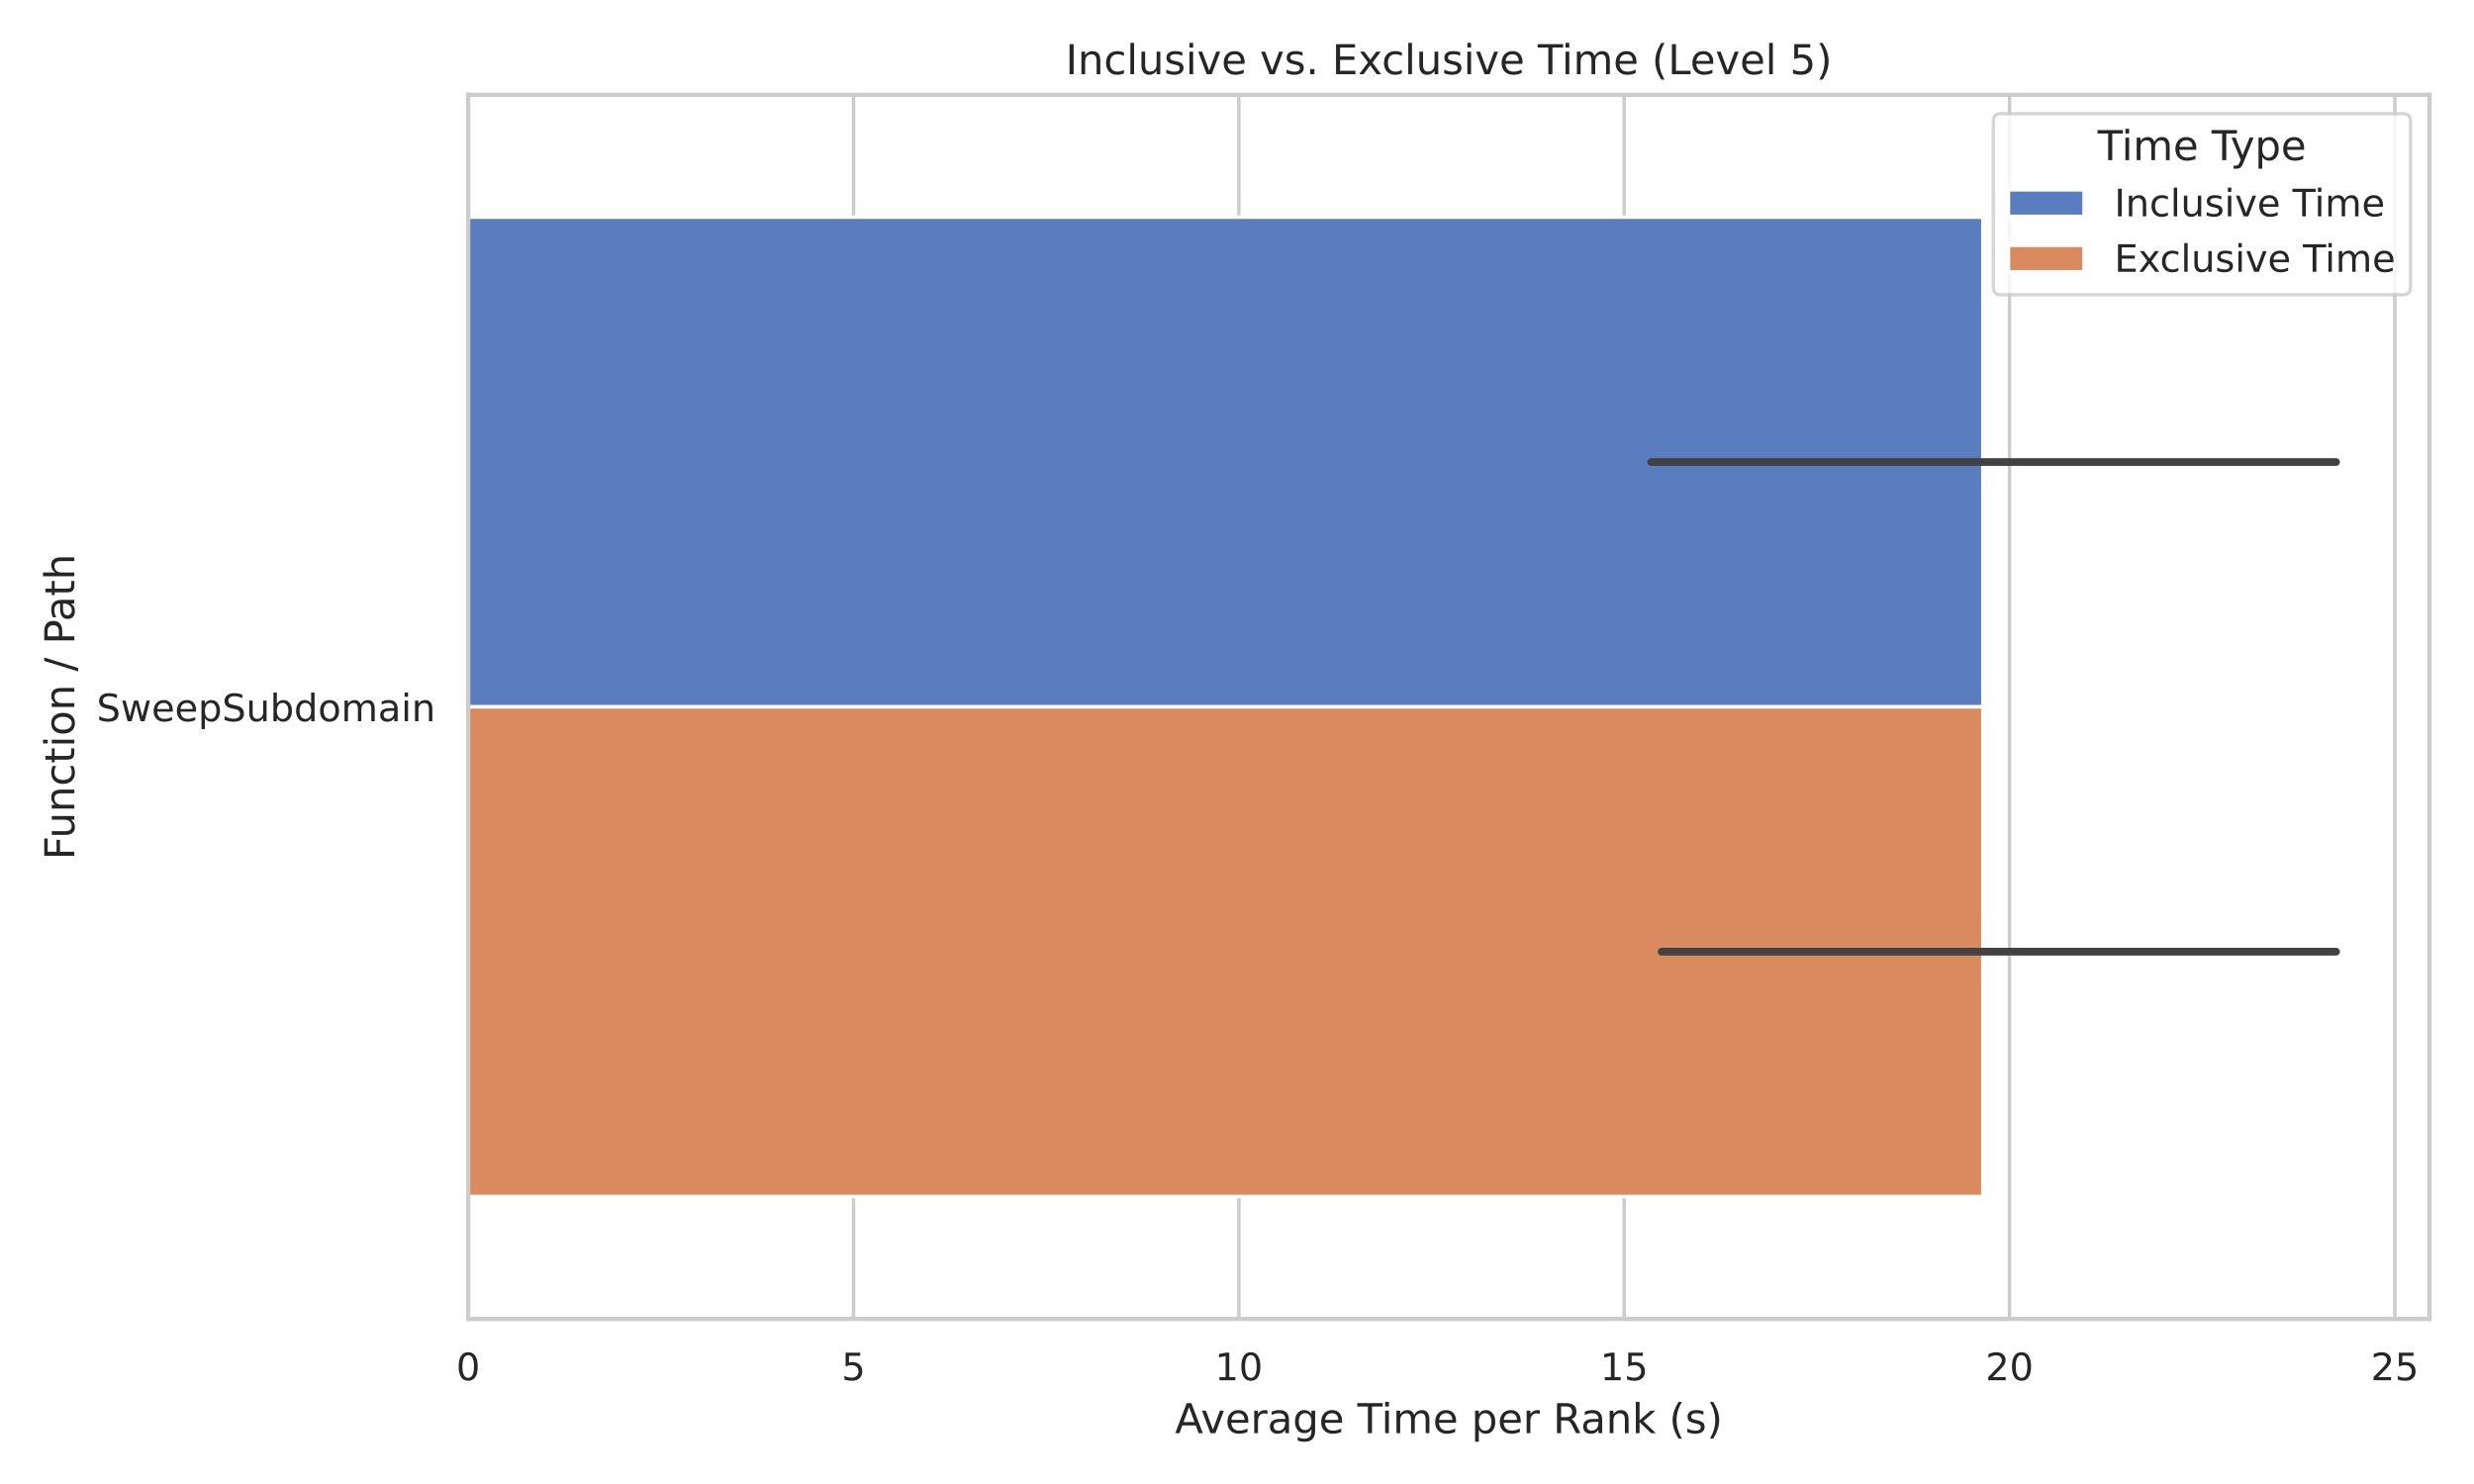
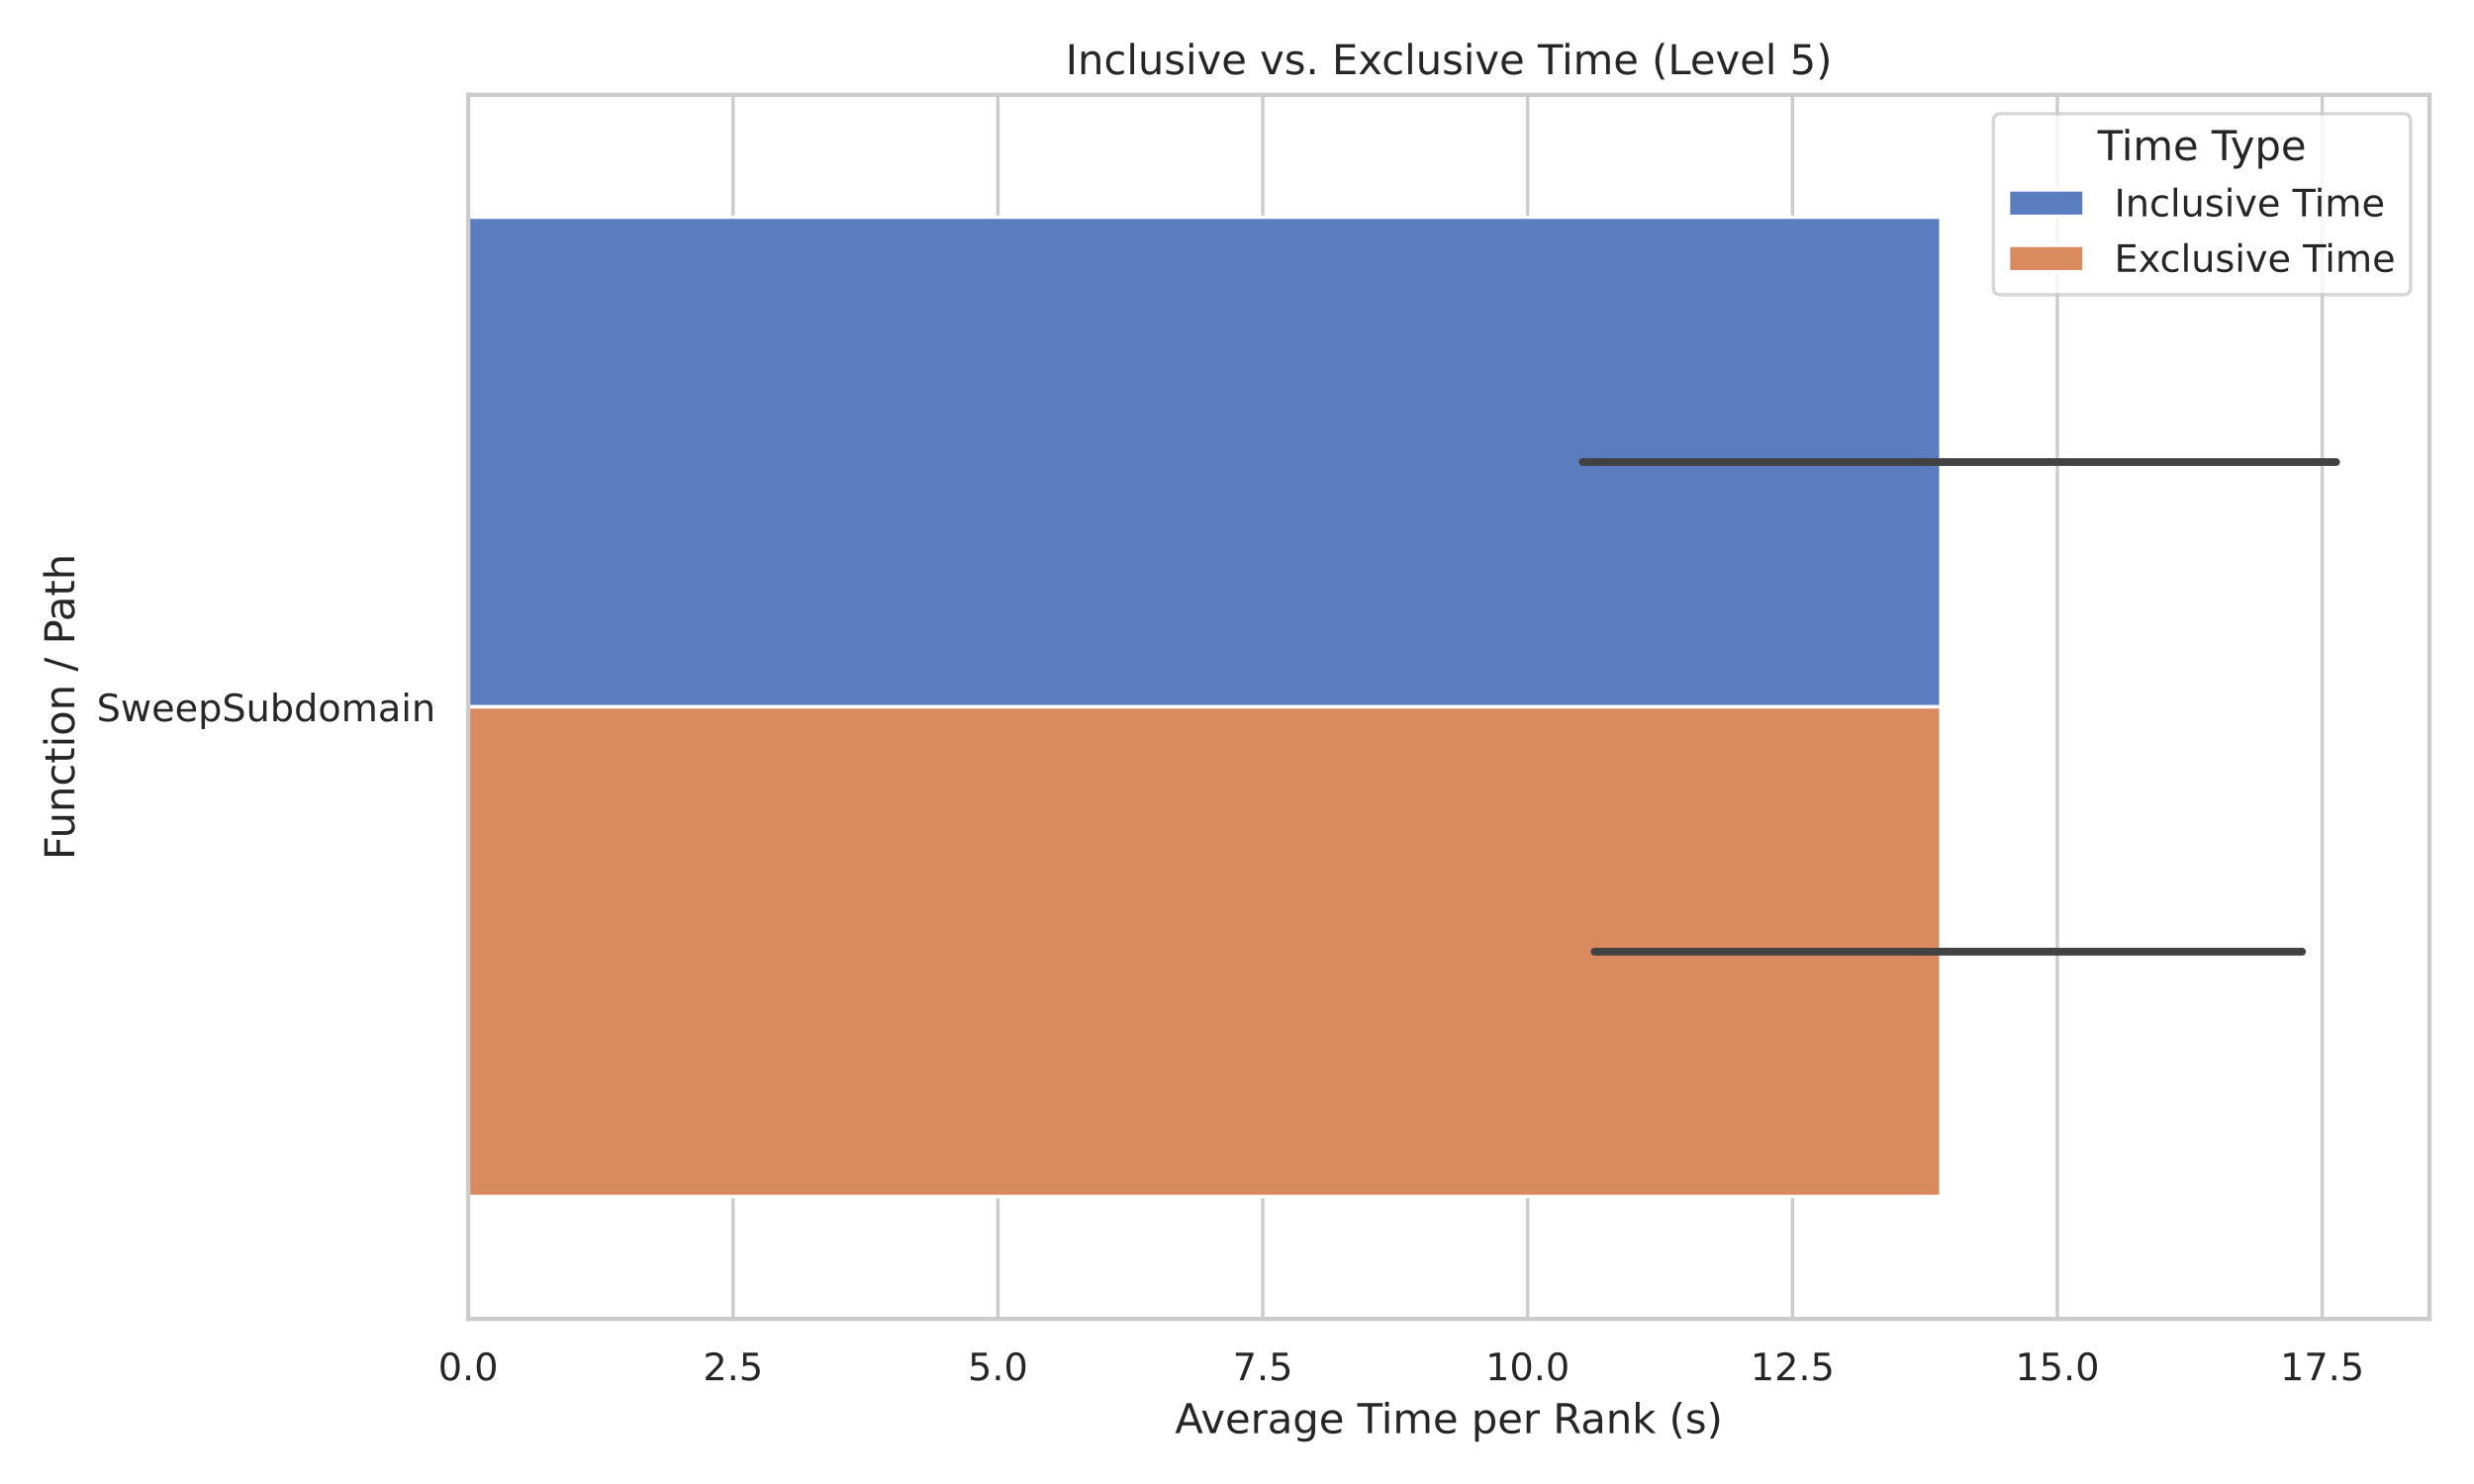
<svg xmlns="http://www.w3.org/2000/svg" xmlns:xlink="http://www.w3.org/1999/xlink" width="720pt" height="432pt" viewBox="0 0 720 432" version="1.1">
  <defs>
    <style type="text/css">*{stroke-linejoin: round; stroke-linecap: butt}</style>
  </defs>
  <g id="figure_1">
    <g id="patch_1">
      <path d="M 0 432  L 720 432  L 720 0  L 0 0  z " style="fill: #ffffff" />
    </g>
    <g id="axes_1">
      <g id="patch_2">
        <path d="M 136.26 383.94  L 707.04 383.94  L 707.04 27.6  L 136.26 27.6  z " style="fill: #ffffff" />
      </g>
      <g id="matplotlib.axis_1">
        <g id="xtick_1">
          <g id="line2d_1">
-             <path d="M 136.26 383.94  L 136.26 27.6  " clip-path="url(#pf0d6df2f74)" style="fill: none; stroke: #cccccc; stroke-linecap: round" />
+             <path d="M 136.26 383.94  L 136.26 27.6  " clip-path="url(#p7de251028a)" style="fill: none; stroke: #cccccc; stroke-linecap: round" />
          </g>
          <g id="text_1">
-             <g style="fill: #262626" transform="translate(132.7606 401.7983) scale(0.11 -0.11)">
+             <g style="fill: #262626" transform="translate(127.5133 401.7983) scale(0.11 -0.11)">
              <defs>
                <path id="DejaVuSans-30" d="M 2034 4250  Q 1547 4250 1301 3770  Q 1056 3291 1056 2328  Q 1056 1369 1301 889  Q 1547 409 2034 409  Q 2525 409 2770 889  Q 3016 1369 3016 2328  Q 3016 3291 2770 3770  Q 2525 4250 2034 4250  z M 2034 4750  Q 2819 4750 3233 4129  Q 3647 3509 3647 2328  Q 3647 1150 3233 529  Q 2819 -91 2034 -91  Q 1250 -91 836 529  Q 422 1150 422 2328  Q 422 3509 836 4129  Q 1250 4750 2034 4750  z " transform="scale(0.015625)" />
+                 <path id="DejaVuSans-2e" d="M 684 794  L 1344 794  L 1344 0  L 684 0  L 684 794  z " transform="scale(0.015625)" />
              </defs>
              <use xlink:href="#DejaVuSans-30" />
+               <use xlink:href="#DejaVuSans-2e" x="63.623" />
+               <use xlink:href="#DejaVuSans-30" x="95.41" />
            </g>
          </g>
        </g>
        <g id="xtick_2">
          <g id="line2d_2">
-             <path d="M 248.399 383.94  L 248.399 27.6  " clip-path="url(#pf0d6df2f74)" style="fill: none; stroke: #cccccc; stroke-linecap: round" />
+             <path d="M 213.34 383.94  L 213.34 27.6  " clip-path="url(#p7de251028a)" style="fill: none; stroke: #cccccc; stroke-linecap: round" />
          </g>
          <g id="text_2">
-             <g style="fill: #262626" transform="translate(244.8996 401.7983) scale(0.11 -0.11)">
-               <defs>
+             <g style="fill: #262626" transform="translate(204.5936 401.7983) scale(0.11 -0.11)">
+               <defs>
+                 <path id="DejaVuSans-32" d="M 1228 531  L 3431 531  L 3431 0  L 469 0  L 469 531  Q 828 903 1448 1529  Q 2069 2156 2228 2338  Q 2531 2678 2651 2914  Q 2772 3150 2772 3378  Q 2772 3750 2511 3984  Q 2250 4219 1831 4219  Q 1534 4219 1204 4116  Q 875 4013 500 3803  L 500 4441  Q 881 4594 1212 4672  Q 1544 4750 1819 4750  Q 2544 4750 2975 4387  Q 3406 4025 3406 3419  Q 3406 3131 3298 2873  Q 3191 2616 2906 2266  Q 2828 2175 2409 1742  Q 1991 1309 1228 531  z " transform="scale(0.015625)" />
                <path id="DejaVuSans-35" d="M 691 4666  L 3169 4666  L 3169 4134  L 1269 4134  L 1269 2991  Q 1406 3038 1543 3061  Q 1681 3084 1819 3084  Q 2600 3084 3056 2656  Q 3513 2228 3513 1497  Q 3513 744 3044 326  Q 2575 -91 1722 -91  Q 1428 -91 1123 -41  Q 819 9 494 109  L 494 744  Q 775 591 1075 516  Q 1375 441 1709 441  Q 2250 441 2565 725  Q 2881 1009 2881 1497  Q 2881 1984 2565 2268  Q 2250 2553 1709 2553  Q 1456 2553 1204 2497  Q 953 2441 691 2322  L 691 4666  z " transform="scale(0.015625)" />
              </defs>
-               <use xlink:href="#DejaVuSans-35" />
+               <use xlink:href="#DejaVuSans-32" />
+               <use xlink:href="#DejaVuSans-2e" x="63.623" />
+               <use xlink:href="#DejaVuSans-35" x="95.41" />
            </g>
          </g>
        </g>
        <g id="xtick_3">
          <g id="line2d_3">
-             <path d="M 360.538 383.94  L 360.538 27.6  " clip-path="url(#pf0d6df2f74)" style="fill: none; stroke: #cccccc; stroke-linecap: round" />
+             <path d="M 290.421 383.94  L 290.421 27.6  " clip-path="url(#p7de251028a)" style="fill: none; stroke: #cccccc; stroke-linecap: round" />
          </g>
          <g id="text_3">
-             <g style="fill: #262626" transform="translate(353.5392 401.7983) scale(0.11 -0.11)">
+             <g style="fill: #262626" transform="translate(281.674 401.7983) scale(0.11 -0.11)">
+               <use xlink:href="#DejaVuSans-35" />
+               <use xlink:href="#DejaVuSans-2e" x="63.623" />
+               <use xlink:href="#DejaVuSans-30" x="95.41" />
+             </g>
+           </g>
+         </g>
+         <g id="xtick_4">
+           <g id="line2d_4">
+             <path d="M 367.501 383.94  L 367.501 27.6  " clip-path="url(#p7de251028a)" style="fill: none; stroke: #cccccc; stroke-linecap: round" />
+           </g>
+           <g id="text_4">
+             <g style="fill: #262626" transform="translate(358.7543 401.7983) scale(0.11 -0.11)">
+               <defs>
+                 <path id="DejaVuSans-37" d="M 525 4666  L 3525 4666  L 3525 4397  L 1831 0  L 1172 0  L 2766 4134  L 525 4134  L 525 4666  z " transform="scale(0.015625)" />
+               </defs>
+               <use xlink:href="#DejaVuSans-37" />
+               <use xlink:href="#DejaVuSans-2e" x="63.623" />
+               <use xlink:href="#DejaVuSans-35" x="95.41" />
+             </g>
+           </g>
+         </g>
+         <g id="xtick_5">
+           <g id="line2d_5">
+             <path d="M 444.581 383.94  L 444.581 27.6  " clip-path="url(#p7de251028a)" style="fill: none; stroke: #cccccc; stroke-linecap: round" />
+           </g>
+           <g id="text_5">
+             <g style="fill: #262626" transform="translate(432.3353 401.7983) scale(0.11 -0.11)">
              <defs>
                <path id="DejaVuSans-31" d="M 794 531  L 1825 531  L 1825 4091  L 703 3866  L 703 4441  L 1819 4666  L 2450 4666  L 2450 531  L 3481 531  L 3481 0  L 794 0  L 794 531  z " transform="scale(0.015625)" />
              </defs>
              <use xlink:href="#DejaVuSans-31" />
              <use xlink:href="#DejaVuSans-30" x="63.623" />
-             </g>
-           </g>
-         </g>
-         <g id="xtick_4">
-           <g id="line2d_4">
-             <path d="M 472.677 383.94  L 472.677 27.6  " clip-path="url(#pf0d6df2f74)" style="fill: none; stroke: #cccccc; stroke-linecap: round" />
-           </g>
-           <g id="text_4">
-             <g style="fill: #262626" transform="translate(465.6782 401.7983) scale(0.11 -0.11)">
+               <use xlink:href="#DejaVuSans-2e" x="127.246" />
+               <use xlink:href="#DejaVuSans-30" x="159.033" />
+             </g>
+           </g>
+         </g>
+         <g id="xtick_6">
+           <g id="line2d_6">
+             <path d="M 521.662 383.94  L 521.662 27.6  " clip-path="url(#p7de251028a)" style="fill: none; stroke: #cccccc; stroke-linecap: round" />
+           </g>
+           <g id="text_6">
+             <g style="fill: #262626" transform="translate(509.4157 401.7983) scale(0.11 -0.11)">
+               <use xlink:href="#DejaVuSans-31" />
+               <use xlink:href="#DejaVuSans-32" x="63.623" />
+               <use xlink:href="#DejaVuSans-2e" x="127.246" />
+               <use xlink:href="#DejaVuSans-35" x="159.033" />
+             </g>
+           </g>
+         </g>
+         <g id="xtick_7">
+           <g id="line2d_7">
+             <path d="M 598.742 383.94  L 598.742 27.6  " clip-path="url(#p7de251028a)" style="fill: none; stroke: #cccccc; stroke-linecap: round" />
+           </g>
+           <g id="text_7">
+             <g style="fill: #262626" transform="translate(586.496 401.7983) scale(0.11 -0.11)">
              <use xlink:href="#DejaVuSans-31" />
              <use xlink:href="#DejaVuSans-35" x="63.623" />
-             </g>
-           </g>
-         </g>
-         <g id="xtick_5">
-           <g id="line2d_5">
-             <path d="M 584.816 383.94  L 584.816 27.6  " clip-path="url(#pf0d6df2f74)" style="fill: none; stroke: #cccccc; stroke-linecap: round" />
-           </g>
-           <g id="text_5">
-             <g style="fill: #262626" transform="translate(577.8171 401.7983) scale(0.11 -0.11)">
-               <defs>
-                 <path id="DejaVuSans-32" d="M 1228 531  L 3431 531  L 3431 0  L 469 0  L 469 531  Q 828 903 1448 1529  Q 2069 2156 2228 2338  Q 2531 2678 2651 2914  Q 2772 3150 2772 3378  Q 2772 3750 2511 3984  Q 2250 4219 1831 4219  Q 1534 4219 1204 4116  Q 875 4013 500 3803  L 500 4441  Q 881 4594 1212 4672  Q 1544 4750 1819 4750  Q 2544 4750 2975 4387  Q 3406 4025 3406 3419  Q 3406 3131 3298 2873  Q 3191 2616 2906 2266  Q 2828 2175 2409 1742  Q 1991 1309 1228 531  z " transform="scale(0.015625)" />
-               </defs>
-               <use xlink:href="#DejaVuSans-32" />
-               <use xlink:href="#DejaVuSans-30" x="63.623" />
-             </g>
-           </g>
-         </g>
-         <g id="xtick_6">
-           <g id="line2d_6">
-             <path d="M 696.955 383.94  L 696.955 27.6  " clip-path="url(#pf0d6df2f74)" style="fill: none; stroke: #cccccc; stroke-linecap: round" />
-           </g>
-           <g id="text_6">
-             <g style="fill: #262626" transform="translate(689.9561 401.7983) scale(0.11 -0.11)">
-               <use xlink:href="#DejaVuSans-32" />
-               <use xlink:href="#DejaVuSans-35" x="63.623" />
-             </g>
-           </g>
-         </g>
-         <g id="text_7">
+               <use xlink:href="#DejaVuSans-2e" x="127.246" />
+               <use xlink:href="#DejaVuSans-30" x="159.033" />
+             </g>
+           </g>
+         </g>
+         <g id="xtick_8">
+           <g id="line2d_8">
+             <path d="M 675.822 383.94  L 675.822 27.6  " clip-path="url(#p7de251028a)" style="fill: none; stroke: #cccccc; stroke-linecap: round" />
+           </g>
+           <g id="text_8">
+             <g style="fill: #262626" transform="translate(663.5764 401.7983) scale(0.11 -0.11)">
+               <use xlink:href="#DejaVuSans-31" />
+               <use xlink:href="#DejaVuSans-37" x="63.623" />
+               <use xlink:href="#DejaVuSans-2e" x="127.246" />
+               <use xlink:href="#DejaVuSans-35" x="159.033" />
+             </g>
+           </g>
+         </g>
+         <g id="text_9">
          <g style="fill: #262626" transform="translate(341.94 417.2041) scale(0.12 -0.12)">
            <defs>
              <path id="DejaVuSans-41" d="M 2188 4044  L 1331 1722  L 3047 1722  L 2188 4044  z M 1831 4666  L 2547 4666  L 4325 0  L 3669 0  L 3244 1197  L 1141 1197  L 716 0  L 50 0  L 1831 4666  z " transform="scale(0.015625)" />
              <path id="DejaVuSans-76" d="M 191 3500  L 800 3500  L 1894 563  L 2988 3500  L 3597 3500  L 2284 0  L 1503 0  L 191 3500  z " transform="scale(0.015625)" />
              <path id="DejaVuSans-65" d="M 3597 1894  L 3597 1613  L 953 1613  Q 991 1019 1311 708  Q 1631 397 2203 397  Q 2534 397 2845 478  Q 3156 559 3463 722  L 3463 178  Q 3153 47 2828 -22  Q 2503 -91 2169 -91  Q 1331 -91 842 396  Q 353 884 353 1716  Q 353 2575 817 3079  Q 1281 3584 2069 3584  Q 2775 3584 3186 3129  Q 3597 2675 3597 1894  z M 3022 2063  Q 3016 2534 2758 2815  Q 2500 3097 2075 3097  Q 1594 3097 1305 2825  Q 1016 2553 972 2059  L 3022 2063  z " transform="scale(0.015625)" />
              <path id="DejaVuSans-72" d="M 2631 2963  Q 2534 3019 2420 3045  Q 2306 3072 2169 3072  Q 1681 3072 1420 2755  Q 1159 2438 1159 1844  L 1159 0  L 581 0  L 581 3500  L 1159 3500  L 1159 2956  Q 1341 3275 1631 3429  Q 1922 3584 2338 3584  Q 2397 3584 2469 3576  Q 2541 3569 2628 3553  L 2631 2963  z " transform="scale(0.015625)" />
              <path id="DejaVuSans-61" d="M 2194 1759  Q 1497 1759 1228 1600  Q 959 1441 959 1056  Q 959 750 1161 570  Q 1363 391 1709 391  Q 2188 391 2477 730  Q 2766 1069 2766 1631  L 2766 1759  L 2194 1759  z M 3341 1997  L 3341 0  L 2766 0  L 2766 531  Q 2569 213 2275 61  Q 1981 -91 1556 -91  Q 1019 -91 701 211  Q 384 513 384 1019  Q 384 1609 779 1909  Q 1175 2209 1959 2209  L 2766 2209  L 2766 2266  Q 2766 2663 2505 2880  Q 2244 3097 1772 3097  Q 1472 3097 1187 3025  Q 903 2953 641 2809  L 641 3341  Q 956 3463 1253 3523  Q 1550 3584 1831 3584  Q 2591 3584 2966 3190  Q 3341 2797 3341 1997  z " transform="scale(0.015625)" />
              <path id="DejaVuSans-67" d="M 2906 1791  Q 2906 2416 2648 2759  Q 2391 3103 1925 3103  Q 1463 3103 1205 2759  Q 947 2416 947 1791  Q 947 1169 1205 825  Q 1463 481 1925 481  Q 2391 481 2648 825  Q 2906 1169 2906 1791  z M 3481 434  Q 3481 -459 3084 -895  Q 2688 -1331 1869 -1331  Q 1566 -1331 1297 -1286  Q 1028 -1241 775 -1147  L 775 -588  Q 1028 -725 1275 -790  Q 1522 -856 1778 -856  Q 2344 -856 2625 -561  Q 2906 -266 2906 331  L 2906 616  Q 2728 306 2450 153  Q 2172 0 1784 0  Q 1141 0 747 490  Q 353 981 353 1791  Q 353 2603 747 3093  Q 1141 3584 1784 3584  Q 2172 3584 2450 3431  Q 2728 3278 2906 2969  L 2906 3500  L 3481 3500  L 3481 434  z " transform="scale(0.015625)" />
              <path id="DejaVuSans-20" transform="scale(0.015625)" />
              <path id="DejaVuSans-54" d="M -19 4666  L 3928 4666  L 3928 4134  L 2272 4134  L 2272 0  L 1638 0  L 1638 4134  L -19 4134  L -19 4666  z " transform="scale(0.015625)" />
              <path id="DejaVuSans-69" d="M 603 3500  L 1178 3500  L 1178 0  L 603 0  L 603 3500  z M 603 4863  L 1178 4863  L 1178 4134  L 603 4134  L 603 4863  z " transform="scale(0.015625)" />
              <path id="DejaVuSans-6d" d="M 3328 2828  Q 3544 3216 3844 3400  Q 4144 3584 4550 3584  Q 5097 3584 5394 3201  Q 5691 2819 5691 2113  L 5691 0  L 5113 0  L 5113 2094  Q 5113 2597 4934 2840  Q 4756 3084 4391 3084  Q 3944 3084 3684 2787  Q 3425 2491 3425 1978  L 3425 0  L 2847 0  L 2847 2094  Q 2847 2600 2669 2842  Q 2491 3084 2119 3084  Q 1678 3084 1418 2786  Q 1159 2488 1159 1978  L 1159 0  L 581 0  L 581 3500  L 1159 3500  L 1159 2956  Q 1356 3278 1631 3431  Q 1906 3584 2284 3584  Q 2666 3584 2933 3390  Q 3200 3197 3328 2828  z " transform="scale(0.015625)" />
              <path id="DejaVuSans-70" d="M 1159 525  L 1159 -1331  L 581 -1331  L 581 3500  L 1159 3500  L 1159 2969  Q 1341 3281 1617 3432  Q 1894 3584 2278 3584  Q 2916 3584 3314 3078  Q 3713 2572 3713 1747  Q 3713 922 3314 415  Q 2916 -91 2278 -91  Q 1894 -91 1617 61  Q 1341 213 1159 525  z M 3116 1747  Q 3116 2381 2855 2742  Q 2594 3103 2138 3103  Q 1681 3103 1420 2742  Q 1159 2381 1159 1747  Q 1159 1113 1420 752  Q 1681 391 2138 391  Q 2594 391 2855 752  Q 3116 1113 3116 1747  z " transform="scale(0.015625)" />
              <path id="DejaVuSans-52" d="M 2841 2188  Q 3044 2119 3236 1894  Q 3428 1669 3622 1275  L 4263 0  L 3584 0  L 2988 1197  Q 2756 1666 2539 1819  Q 2322 1972 1947 1972  L 1259 1972  L 1259 0  L 628 0  L 628 4666  L 2053 4666  Q 2853 4666 3247 4331  Q 3641 3997 3641 3322  Q 3641 2881 3436 2590  Q 3231 2300 2841 2188  z M 1259 4147  L 1259 2491  L 2053 2491  Q 2509 2491 2742 2702  Q 2975 2913 2975 3322  Q 2975 3731 2742 3939  Q 2509 4147 2053 4147  L 1259 4147  z " transform="scale(0.015625)" />
              <path id="DejaVuSans-6e" d="M 3513 2113  L 3513 0  L 2938 0  L 2938 2094  Q 2938 2591 2744 2837  Q 2550 3084 2163 3084  Q 1697 3084 1428 2787  Q 1159 2491 1159 1978  L 1159 0  L 581 0  L 581 3500  L 1159 3500  L 1159 2956  Q 1366 3272 1645 3428  Q 1925 3584 2291 3584  Q 2894 3584 3203 3211  Q 3513 2838 3513 2113  z " transform="scale(0.015625)" />
              <path id="DejaVuSans-6b" d="M 581 4863  L 1159 4863  L 1159 1991  L 2875 3500  L 3609 3500  L 1753 1863  L 3688 0  L 2938 0  L 1159 1709  L 1159 0  L 581 0  L 581 4863  z " transform="scale(0.015625)" />
              <path id="DejaVuSans-28" d="M 1984 4856  Q 1566 4138 1362 3434  Q 1159 2731 1159 2009  Q 1159 1288 1364 580  Q 1569 -128 1984 -844  L 1484 -844  Q 1016 -109 783 600  Q 550 1309 550 2009  Q 550 2706 781 3412  Q 1013 4119 1484 4856  L 1984 4856  z " transform="scale(0.015625)" />
              <path id="DejaVuSans-73" d="M 2834 3397  L 2834 2853  Q 2591 2978 2328 3040  Q 2066 3103 1784 3103  Q 1356 3103 1142 2972  Q 928 2841 928 2578  Q 928 2378 1081 2264  Q 1234 2150 1697 2047  L 1894 2003  Q 2506 1872 2764 1633  Q 3022 1394 3022 966  Q 3022 478 2636 193  Q 2250 -91 1575 -91  Q 1294 -91 989 -36  Q 684 19 347 128  L 347 722  Q 666 556 975 473  Q 1284 391 1588 391  Q 1994 391 2212 530  Q 2431 669 2431 922  Q 2431 1156 2273 1281  Q 2116 1406 1581 1522  L 1381 1569  Q 847 1681 609 1914  Q 372 2147 372 2553  Q 372 3047 722 3315  Q 1072 3584 1716 3584  Q 2034 3584 2315 3537  Q 2597 3491 2834 3397  z " transform="scale(0.015625)" />
              <path id="DejaVuSans-29" d="M 513 4856  L 1013 4856  Q 1481 4119 1714 3412  Q 1947 2706 1947 2009  Q 1947 1309 1714 600  Q 1481 -109 1013 -844  L 513 -844  Q 928 -128 1133 580  Q 1338 1288 1338 2009  Q 1338 2731 1133 3434  Q 928 4138 513 4856  z " transform="scale(0.015625)" />
            </defs>
            <use xlink:href="#DejaVuSans-41" />
            <use xlink:href="#DejaVuSans-76" x="62.533" />
            <use xlink:href="#DejaVuSans-65" x="121.713" />
            <use xlink:href="#DejaVuSans-72" x="183.236" />
            <use xlink:href="#DejaVuSans-61" x="224.35" />
            <use xlink:href="#DejaVuSans-67" x="285.629" />
            <use xlink:href="#DejaVuSans-65" x="349.105" />
            <use xlink:href="#DejaVuSans-20" x="410.629" />
            <use xlink:href="#DejaVuSans-54" x="442.416" />
            <use xlink:href="#DejaVuSans-69" x="500.375" />
            <use xlink:href="#DejaVuSans-6d" x="528.158" />
            <use xlink:href="#DejaVuSans-65" x="625.57" />
            <use xlink:href="#DejaVuSans-20" x="687.094" />
            <use xlink:href="#DejaVuSans-70" x="718.881" />
            <use xlink:href="#DejaVuSans-65" x="782.357" />
            <use xlink:href="#DejaVuSans-72" x="843.881" />
            <use xlink:href="#DejaVuSans-20" x="884.994" />
            <use xlink:href="#DejaVuSans-52" x="916.781" />
            <use xlink:href="#DejaVuSans-61" x="984.014" />
            <use xlink:href="#DejaVuSans-6e" x="1045.293" />
            <use xlink:href="#DejaVuSans-6b" x="1108.672" />
            <use xlink:href="#DejaVuSans-20" x="1166.582" />
            <use xlink:href="#DejaVuSans-28" x="1198.369" />
            <use xlink:href="#DejaVuSans-73" x="1237.383" />
            <use xlink:href="#DejaVuSans-29" x="1289.482" />
          </g>
        </g>
      </g>
      <g id="matplotlib.axis_2">
        <g id="ytick_1">
-           <g id="text_8">
+           <g id="text_10">
            <g style="fill: #262626" transform="translate(28.12609 209.9491) scale(0.11 -0.11)">
              <defs>
                <path id="DejaVuSans-53" d="M 3425 4513  L 3425 3897  Q 3066 4069 2747 4153  Q 2428 4238 2131 4238  Q 1616 4238 1336 4038  Q 1056 3838 1056 3469  Q 1056 3159 1242 3001  Q 1428 2844 1947 2747  L 2328 2669  Q 3034 2534 3370 2195  Q 3706 1856 3706 1288  Q 3706 609 3251 259  Q 2797 -91 1919 -91  Q 1588 -91 1214 -16  Q 841 59 441 206  L 441 856  Q 825 641 1194 531  Q 1563 422 1919 422  Q 2459 422 2753 634  Q 3047 847 3047 1241  Q 3047 1584 2836 1778  Q 2625 1972 2144 2069  L 1759 2144  Q 1053 2284 737 2584  Q 422 2884 422 3419  Q 422 4038 858 4394  Q 1294 4750 2059 4750  Q 2388 4750 2728 4690  Q 3069 4631 3425 4513  z " transform="scale(0.015625)" />
                <path id="DejaVuSans-77" d="M 269 3500  L 844 3500  L 1563 769  L 2278 3500  L 2956 3500  L 3675 769  L 4391 3500  L 4966 3500  L 4050 0  L 3372 0  L 2619 2869  L 1863 0  L 1184 0  L 269 3500  z " transform="scale(0.015625)" />
                <path id="DejaVuSans-75" d="M 544 1381  L 544 3500  L 1119 3500  L 1119 1403  Q 1119 906 1312 657  Q 1506 409 1894 409  Q 2359 409 2629 706  Q 2900 1003 2900 1516  L 2900 3500  L 3475 3500  L 3475 0  L 2900 0  L 2900 538  Q 2691 219 2414 64  Q 2138 -91 1772 -91  Q 1169 -91 856 284  Q 544 659 544 1381  z M 1991 3584  L 1991 3584  z " transform="scale(0.015625)" />
                <path id="DejaVuSans-62" d="M 3116 1747  Q 3116 2381 2855 2742  Q 2594 3103 2138 3103  Q 1681 3103 1420 2742  Q 1159 2381 1159 1747  Q 1159 1113 1420 752  Q 1681 391 2138 391  Q 2594 391 2855 752  Q 3116 1113 3116 1747  z M 1159 2969  Q 1341 3281 1617 3432  Q 1894 3584 2278 3584  Q 2916 3584 3314 3078  Q 3713 2572 3713 1747  Q 3713 922 3314 415  Q 2916 -91 2278 -91  Q 1894 -91 1617 61  Q 1341 213 1159 525  L 1159 0  L 581 0  L 581 4863  L 1159 4863  L 1159 2969  z " transform="scale(0.015625)" />
                <path id="DejaVuSans-64" d="M 2906 2969  L 2906 4863  L 3481 4863  L 3481 0  L 2906 0  L 2906 525  Q 2725 213 2448 61  Q 2172 -91 1784 -91  Q 1150 -91 751 415  Q 353 922 353 1747  Q 353 2572 751 3078  Q 1150 3584 1784 3584  Q 2172 3584 2448 3432  Q 2725 3281 2906 2969  z M 947 1747  Q 947 1113 1208 752  Q 1469 391 1925 391  Q 2381 391 2643 752  Q 2906 1113 2906 1747  Q 2906 2381 2643 2742  Q 2381 3103 1925 3103  Q 1469 3103 1208 2742  Q 947 2381 947 1747  z " transform="scale(0.015625)" />
                <path id="DejaVuSans-6f" d="M 1959 3097  Q 1497 3097 1228 2736  Q 959 2375 959 1747  Q 959 1119 1226 758  Q 1494 397 1959 397  Q 2419 397 2687 759  Q 2956 1122 2956 1747  Q 2956 2369 2687 2733  Q 2419 3097 1959 3097  z M 1959 3584  Q 2709 3584 3137 3096  Q 3566 2609 3566 1747  Q 3566 888 3137 398  Q 2709 -91 1959 -91  Q 1206 -91 779 398  Q 353 888 353 1747  Q 353 2609 779 3096  Q 1206 3584 1959 3584  z " transform="scale(0.015625)" />
              </defs>
              <use xlink:href="#DejaVuSans-53" />
              <use xlink:href="#DejaVuSans-77" x="63.477" />
              <use xlink:href="#DejaVuSans-65" x="145.264" />
              <use xlink:href="#DejaVuSans-65" x="206.787" />
              <use xlink:href="#DejaVuSans-70" x="268.311" />
              <use xlink:href="#DejaVuSans-53" x="331.787" />
              <use xlink:href="#DejaVuSans-75" x="395.264" />
              <use xlink:href="#DejaVuSans-62" x="458.643" />
              <use xlink:href="#DejaVuSans-64" x="522.119" />
              <use xlink:href="#DejaVuSans-6f" x="585.596" />
              <use xlink:href="#DejaVuSans-6d" x="646.777" />
              <use xlink:href="#DejaVuSans-61" x="744.189" />
              <use xlink:href="#DejaVuSans-69" x="805.469" />
              <use xlink:href="#DejaVuSans-6e" x="833.252" />
            </g>
          </g>
        </g>
-         <g id="text_9">
+         <g id="text_11">
          <g style="fill: #262626" transform="translate(21.63047 250.3022) rotate(-90) scale(0.12 -0.12)">
            <defs>
              <path id="DejaVuSans-46" d="M 628 4666  L 3309 4666  L 3309 4134  L 1259 4134  L 1259 2759  L 3109 2759  L 3109 2228  L 1259 2228  L 1259 0  L 628 0  L 628 4666  z " transform="scale(0.015625)" />
              <path id="DejaVuSans-63" d="M 3122 3366  L 3122 2828  Q 2878 2963 2633 3030  Q 2388 3097 2138 3097  Q 1578 3097 1268 2742  Q 959 2388 959 1747  Q 959 1106 1268 751  Q 1578 397 2138 397  Q 2388 397 2633 464  Q 2878 531 3122 666  L 3122 134  Q 2881 22 2623 -34  Q 2366 -91 2075 -91  Q 1284 -91 818 406  Q 353 903 353 1747  Q 353 2603 823 3093  Q 1294 3584 2113 3584  Q 2378 3584 2631 3529  Q 2884 3475 3122 3366  z " transform="scale(0.015625)" />
              <path id="DejaVuSans-74" d="M 1172 4494  L 1172 3500  L 2356 3500  L 2356 3053  L 1172 3053  L 1172 1153  Q 1172 725 1289 603  Q 1406 481 1766 481  L 2356 481  L 2356 0  L 1766 0  Q 1100 0 847 248  Q 594 497 594 1153  L 594 3053  L 172 3053  L 172 3500  L 594 3500  L 594 4494  L 1172 4494  z " transform="scale(0.015625)" />
              <path id="DejaVuSans-2f" d="M 1625 4666  L 2156 4666  L 531 -594  L 0 -594  L 1625 4666  z " transform="scale(0.015625)" />
              <path id="DejaVuSans-50" d="M 1259 4147  L 1259 2394  L 2053 2394  Q 2494 2394 2734 2622  Q 2975 2850 2975 3272  Q 2975 3691 2734 3919  Q 2494 4147 2053 4147  L 1259 4147  z M 628 4666  L 2053 4666  Q 2838 4666 3239 4311  Q 3641 3956 3641 3272  Q 3641 2581 3239 2228  Q 2838 1875 2053 1875  L 1259 1875  L 1259 0  L 628 0  L 628 4666  z " transform="scale(0.015625)" />
              <path id="DejaVuSans-68" d="M 3513 2113  L 3513 0  L 2938 0  L 2938 2094  Q 2938 2591 2744 2837  Q 2550 3084 2163 3084  Q 1697 3084 1428 2787  Q 1159 2491 1159 1978  L 1159 0  L 581 0  L 581 4863  L 1159 4863  L 1159 2956  Q 1366 3272 1645 3428  Q 1925 3584 2291 3584  Q 2894 3584 3203 3211  Q 3513 2838 3513 2113  z " transform="scale(0.015625)" />
            </defs>
            <use xlink:href="#DejaVuSans-46" />
            <use xlink:href="#DejaVuSans-75" x="52.02" />
            <use xlink:href="#DejaVuSans-6e" x="115.398" />
            <use xlink:href="#DejaVuSans-63" x="178.777" />
            <use xlink:href="#DejaVuSans-74" x="233.758" />
            <use xlink:href="#DejaVuSans-69" x="272.967" />
            <use xlink:href="#DejaVuSans-6f" x="300.75" />
            <use xlink:href="#DejaVuSans-6e" x="361.932" />
            <use xlink:href="#DejaVuSans-20" x="425.311" />
            <use xlink:href="#DejaVuSans-2f" x="457.098" />
            <use xlink:href="#DejaVuSans-20" x="490.789" />
            <use xlink:href="#DejaVuSans-50" x="522.576" />
            <use xlink:href="#DejaVuSans-61" x="578.379" />
            <use xlink:href="#DejaVuSans-74" x="639.658" />
            <use xlink:href="#DejaVuSans-68" x="678.867" />
          </g>
        </g>
      </g>
      <g id="patch_3">
-         <path d="M 136.26 63.234  L 577.054 63.234  L 577.054 205.77  L 136.26 205.77  z " clip-path="url(#pf0d6df2f74)" style="fill: #597dbf; stroke: #ffffff; stroke-linejoin: miter" />
+         <path d="M 136.26 63.234  L 564.838 63.234  L 564.838 205.77  L 136.26 205.77  z " clip-path="url(#p7de251028a)" style="fill: #597dbf; stroke: #ffffff; stroke-linejoin: miter" />
      </g>
      <g id="patch_4">
-         <path d="M 136.26 205.77  L 577.054 205.77  L 577.054 348.306  L 136.26 348.306  z " clip-path="url(#pf0d6df2f74)" style="fill: #d98b5f; stroke: #ffffff; stroke-linejoin: miter" />
+         <path d="M 136.26 205.77  L 564.838 205.77  L 564.838 348.306  L 136.26 348.306  z " clip-path="url(#p7de251028a)" style="fill: #d98b5f; stroke: #ffffff; stroke-linejoin: miter" />
      </g>
      <g id="patch_5">
-         <path d="M 136.26 205.77  L 136.26 205.77  L 136.26 205.77  L 136.26 205.77  z " clip-path="url(#pf0d6df2f74)" style="fill: #597dbf; stroke: #ffffff; stroke-linejoin: miter" />
+         <path d="M 136.26 205.77  L 136.26 205.77  L 136.26 205.77  L 136.26 205.77  z " clip-path="url(#p7de251028a)" style="fill: #597dbf; stroke: #ffffff; stroke-linejoin: miter" />
      </g>
      <g id="patch_6">
-         <path d="M 136.26 205.77  L 136.26 205.77  L 136.26 205.77  L 136.26 205.77  z " clip-path="url(#pf0d6df2f74)" style="fill: #d98b5f; stroke: #ffffff; stroke-linejoin: miter" />
-       </g>
-       <g id="line2d_7">
-         <path d="M 480.534 134.502  L 679.847 134.502  " clip-path="url(#pf0d6df2f74)" style="fill: none; stroke: #424242; stroke-width: 2.25; stroke-linecap: round" />
-       </g>
-       <g id="line2d_8">
-         <path d="M 483.588 277.038  L 679.86 277.038  " clip-path="url(#pf0d6df2f74)" style="fill: none; stroke: #424242; stroke-width: 2.25; stroke-linecap: round" />
+         <path d="M 136.26 205.77  L 136.26 205.77  L 136.26 205.77  L 136.26 205.77  z " clip-path="url(#p7de251028a)" style="fill: #d98b5f; stroke: #ffffff; stroke-linejoin: miter" />
+       </g>
+       <g id="line2d_9">
+         <path d="M 460.61 134.502  L 679.86 134.502  " clip-path="url(#p7de251028a)" style="fill: none; stroke: #424242; stroke-width: 2.25; stroke-linecap: round" />
+       </g>
+       <g id="line2d_10">
+         <path d="M 464.081 277.038  L 669.958 277.038  " clip-path="url(#p7de251028a)" style="fill: none; stroke: #424242; stroke-width: 2.25; stroke-linecap: round" />
      </g>
      <g id="patch_7">
        <path d="M 136.26 383.94  L 136.26 27.6  " style="fill: none; stroke: #cccccc; stroke-width: 1.25; stroke-linejoin: miter; stroke-linecap: square" />
      </g>
      <g id="patch_8">
        <path d="M 707.04 383.94  L 707.04 27.6  " style="fill: none; stroke: #cccccc; stroke-width: 1.25; stroke-linejoin: miter; stroke-linecap: square" />
      </g>
      <g id="patch_9">
        <path d="M 136.26 383.94  L 707.04 383.94  " style="fill: none; stroke: #cccccc; stroke-width: 1.25; stroke-linejoin: miter; stroke-linecap: square" />
      </g>
      <g id="patch_10">
        <path d="M 136.26 27.6  L 707.04 27.6  " style="fill: none; stroke: #cccccc; stroke-width: 1.25; stroke-linejoin: miter; stroke-linecap: square" />
      </g>
-       <g id="text_10">
+       <g id="text_12">
        <g style="fill: #262626" transform="translate(310.0941 21.6) scale(0.12 -0.12)">
          <defs>
            <path id="DejaVuSans-49" d="M 628 4666  L 1259 4666  L 1259 0  L 628 0  L 628 4666  z " transform="scale(0.015625)" />
            <path id="DejaVuSans-6c" d="M 603 4863  L 1178 4863  L 1178 0  L 603 0  L 603 4863  z " transform="scale(0.015625)" />
-             <path id="DejaVuSans-2e" d="M 684 794  L 1344 794  L 1344 0  L 684 0  L 684 794  z " transform="scale(0.015625)" />
            <path id="DejaVuSans-45" d="M 628 4666  L 3578 4666  L 3578 4134  L 1259 4134  L 1259 2753  L 3481 2753  L 3481 2222  L 1259 2222  L 1259 531  L 3634 531  L 3634 0  L 628 0  L 628 4666  z " transform="scale(0.015625)" />
            <path id="DejaVuSans-78" d="M 3513 3500  L 2247 1797  L 3578 0  L 2900 0  L 1881 1375  L 863 0  L 184 0  L 1544 1831  L 300 3500  L 978 3500  L 1906 2253  L 2834 3500  L 3513 3500  z " transform="scale(0.015625)" />
            <path id="DejaVuSans-4c" d="M 628 4666  L 1259 4666  L 1259 531  L 3531 531  L 3531 0  L 628 0  L 628 4666  z " transform="scale(0.015625)" />
          </defs>
          <use xlink:href="#DejaVuSans-49" />
          <use xlink:href="#DejaVuSans-6e" x="29.492" />
          <use xlink:href="#DejaVuSans-63" x="92.871" />
          <use xlink:href="#DejaVuSans-6c" x="147.852" />
          <use xlink:href="#DejaVuSans-75" x="175.635" />
          <use xlink:href="#DejaVuSans-73" x="239.014" />
          <use xlink:href="#DejaVuSans-69" x="291.113" />
          <use xlink:href="#DejaVuSans-76" x="318.896" />
          <use xlink:href="#DejaVuSans-65" x="378.076" />
          <use xlink:href="#DejaVuSans-20" x="439.6" />
          <use xlink:href="#DejaVuSans-76" x="471.387" />
          <use xlink:href="#DejaVuSans-73" x="530.566" />
          <use xlink:href="#DejaVuSans-2e" x="582.666" />
          <use xlink:href="#DejaVuSans-20" x="614.453" />
          <use xlink:href="#DejaVuSans-45" x="646.24" />
          <use xlink:href="#DejaVuSans-78" x="709.424" />
          <use xlink:href="#DejaVuSans-63" x="766.854" />
          <use xlink:href="#DejaVuSans-6c" x="821.834" />
          <use xlink:href="#DejaVuSans-75" x="849.617" />
          <use xlink:href="#DejaVuSans-73" x="912.996" />
          <use xlink:href="#DejaVuSans-69" x="965.096" />
          <use xlink:href="#DejaVuSans-76" x="992.879" />
          <use xlink:href="#DejaVuSans-65" x="1052.059" />
          <use xlink:href="#DejaVuSans-20" x="1113.582" />
          <use xlink:href="#DejaVuSans-54" x="1145.369" />
          <use xlink:href="#DejaVuSans-69" x="1203.328" />
          <use xlink:href="#DejaVuSans-6d" x="1231.111" />
          <use xlink:href="#DejaVuSans-65" x="1328.523" />
          <use xlink:href="#DejaVuSans-20" x="1390.047" />
          <use xlink:href="#DejaVuSans-28" x="1421.834" />
          <use xlink:href="#DejaVuSans-4c" x="1460.848" />
          <use xlink:href="#DejaVuSans-65" x="1514.811" />
          <use xlink:href="#DejaVuSans-76" x="1576.334" />
          <use xlink:href="#DejaVuSans-65" x="1635.514" />
          <use xlink:href="#DejaVuSans-6c" x="1697.037" />
          <use xlink:href="#DejaVuSans-20" x="1724.82" />
          <use xlink:href="#DejaVuSans-35" x="1756.607" />
          <use xlink:href="#DejaVuSans-29" x="1820.23" />
        </g>
      </g>
      <g id="legend_1">
        <g id="patch_11">
          <path d="M 582.321 85.806  L 699.34 85.806  Q 701.54 85.806 701.54 83.606  L 701.54 35.3  Q 701.54 33.1 699.34 33.1  L 582.321 33.1  Q 580.121 33.1 580.121 35.3  L 580.121 83.606  Q 580.121 85.806 582.321 85.806  z " style="fill: #ffffff; opacity: 0.8; stroke: #cccccc; stroke-linejoin: miter" />
        </g>
-         <g id="text_11">
+         <g id="text_13">
          <g style="fill: #262626" transform="translate(610.4638 46.61812) scale(0.12 -0.12)">
            <defs>
              <path id="DejaVuSans-79" d="M 2059 -325  Q 1816 -950 1584 -1140  Q 1353 -1331 966 -1331  L 506 -1331  L 506 -850  L 844 -850  Q 1081 -850 1212 -737  Q 1344 -625 1503 -206  L 1606 56  L 191 3500  L 800 3500  L 1894 763  L 2988 3500  L 3597 3500  L 2059 -325  z " transform="scale(0.015625)" />
            </defs>
            <use xlink:href="#DejaVuSans-54" />
            <use xlink:href="#DejaVuSans-69" x="57.959" />
            <use xlink:href="#DejaVuSans-6d" x="85.742" />
            <use xlink:href="#DejaVuSans-65" x="183.154" />
            <use xlink:href="#DejaVuSans-20" x="244.678" />
            <use xlink:href="#DejaVuSans-54" x="276.465" />
            <use xlink:href="#DejaVuSans-79" x="321.924" />
            <use xlink:href="#DejaVuSans-70" x="381.104" />
            <use xlink:href="#DejaVuSans-65" x="444.58" />
          </g>
        </g>
        <g id="patch_12">
          <path d="M 584.521 62.972  L 606.521 62.972  L 606.521 55.272  L 584.521 55.272  z " style="fill: #597dbf; stroke: #ffffff; stroke-linejoin: miter" />
        </g>
-         <g id="text_12">
+         <g id="text_14">
          <g style="fill: #262626" transform="translate(615.3206 62.97203) scale(0.11 -0.11)">
            <use xlink:href="#DejaVuSans-49" />
            <use xlink:href="#DejaVuSans-6e" x="29.492" />
            <use xlink:href="#DejaVuSans-63" x="92.871" />
            <use xlink:href="#DejaVuSans-6c" x="147.852" />
            <use xlink:href="#DejaVuSans-75" x="175.635" />
            <use xlink:href="#DejaVuSans-73" x="239.014" />
            <use xlink:href="#DejaVuSans-69" x="291.113" />
            <use xlink:href="#DejaVuSans-76" x="318.896" />
            <use xlink:href="#DejaVuSans-65" x="378.076" />
            <use xlink:href="#DejaVuSans-20" x="439.6" />
            <use xlink:href="#DejaVuSans-54" x="471.387" />
            <use xlink:href="#DejaVuSans-69" x="529.346" />
            <use xlink:href="#DejaVuSans-6d" x="557.129" />
            <use xlink:href="#DejaVuSans-65" x="654.541" />
          </g>
        </g>
        <g id="patch_13">
          <path d="M 584.521 79.118  L 606.521 79.118  L 606.521 71.418  L 584.521 71.418  z " style="fill: #d98b5f; stroke: #ffffff; stroke-linejoin: miter" />
        </g>
-         <g id="text_13">
+         <g id="text_15">
          <g style="fill: #262626" transform="translate(615.3206 79.11797) scale(0.11 -0.11)">
            <use xlink:href="#DejaVuSans-45" />
            <use xlink:href="#DejaVuSans-78" x="63.184" />
            <use xlink:href="#DejaVuSans-63" x="120.613" />
            <use xlink:href="#DejaVuSans-6c" x="175.594" />
            <use xlink:href="#DejaVuSans-75" x="203.377" />
            <use xlink:href="#DejaVuSans-73" x="266.756" />
            <use xlink:href="#DejaVuSans-69" x="318.855" />
            <use xlink:href="#DejaVuSans-76" x="346.639" />
            <use xlink:href="#DejaVuSans-65" x="405.818" />
            <use xlink:href="#DejaVuSans-20" x="467.342" />
            <use xlink:href="#DejaVuSans-54" x="499.129" />
            <use xlink:href="#DejaVuSans-69" x="557.088" />
            <use xlink:href="#DejaVuSans-6d" x="584.871" />
            <use xlink:href="#DejaVuSans-65" x="682.283" />
          </g>
        </g>
      </g>
    </g>
  </g>
  <defs>
-     <clipPath id="pf0d6df2f74">
+     <clipPath id="p7de251028a">
      <rect x="136.26" y="27.6" width="570.78" height="356.34" />
    </clipPath>
  </defs>
</svg>
